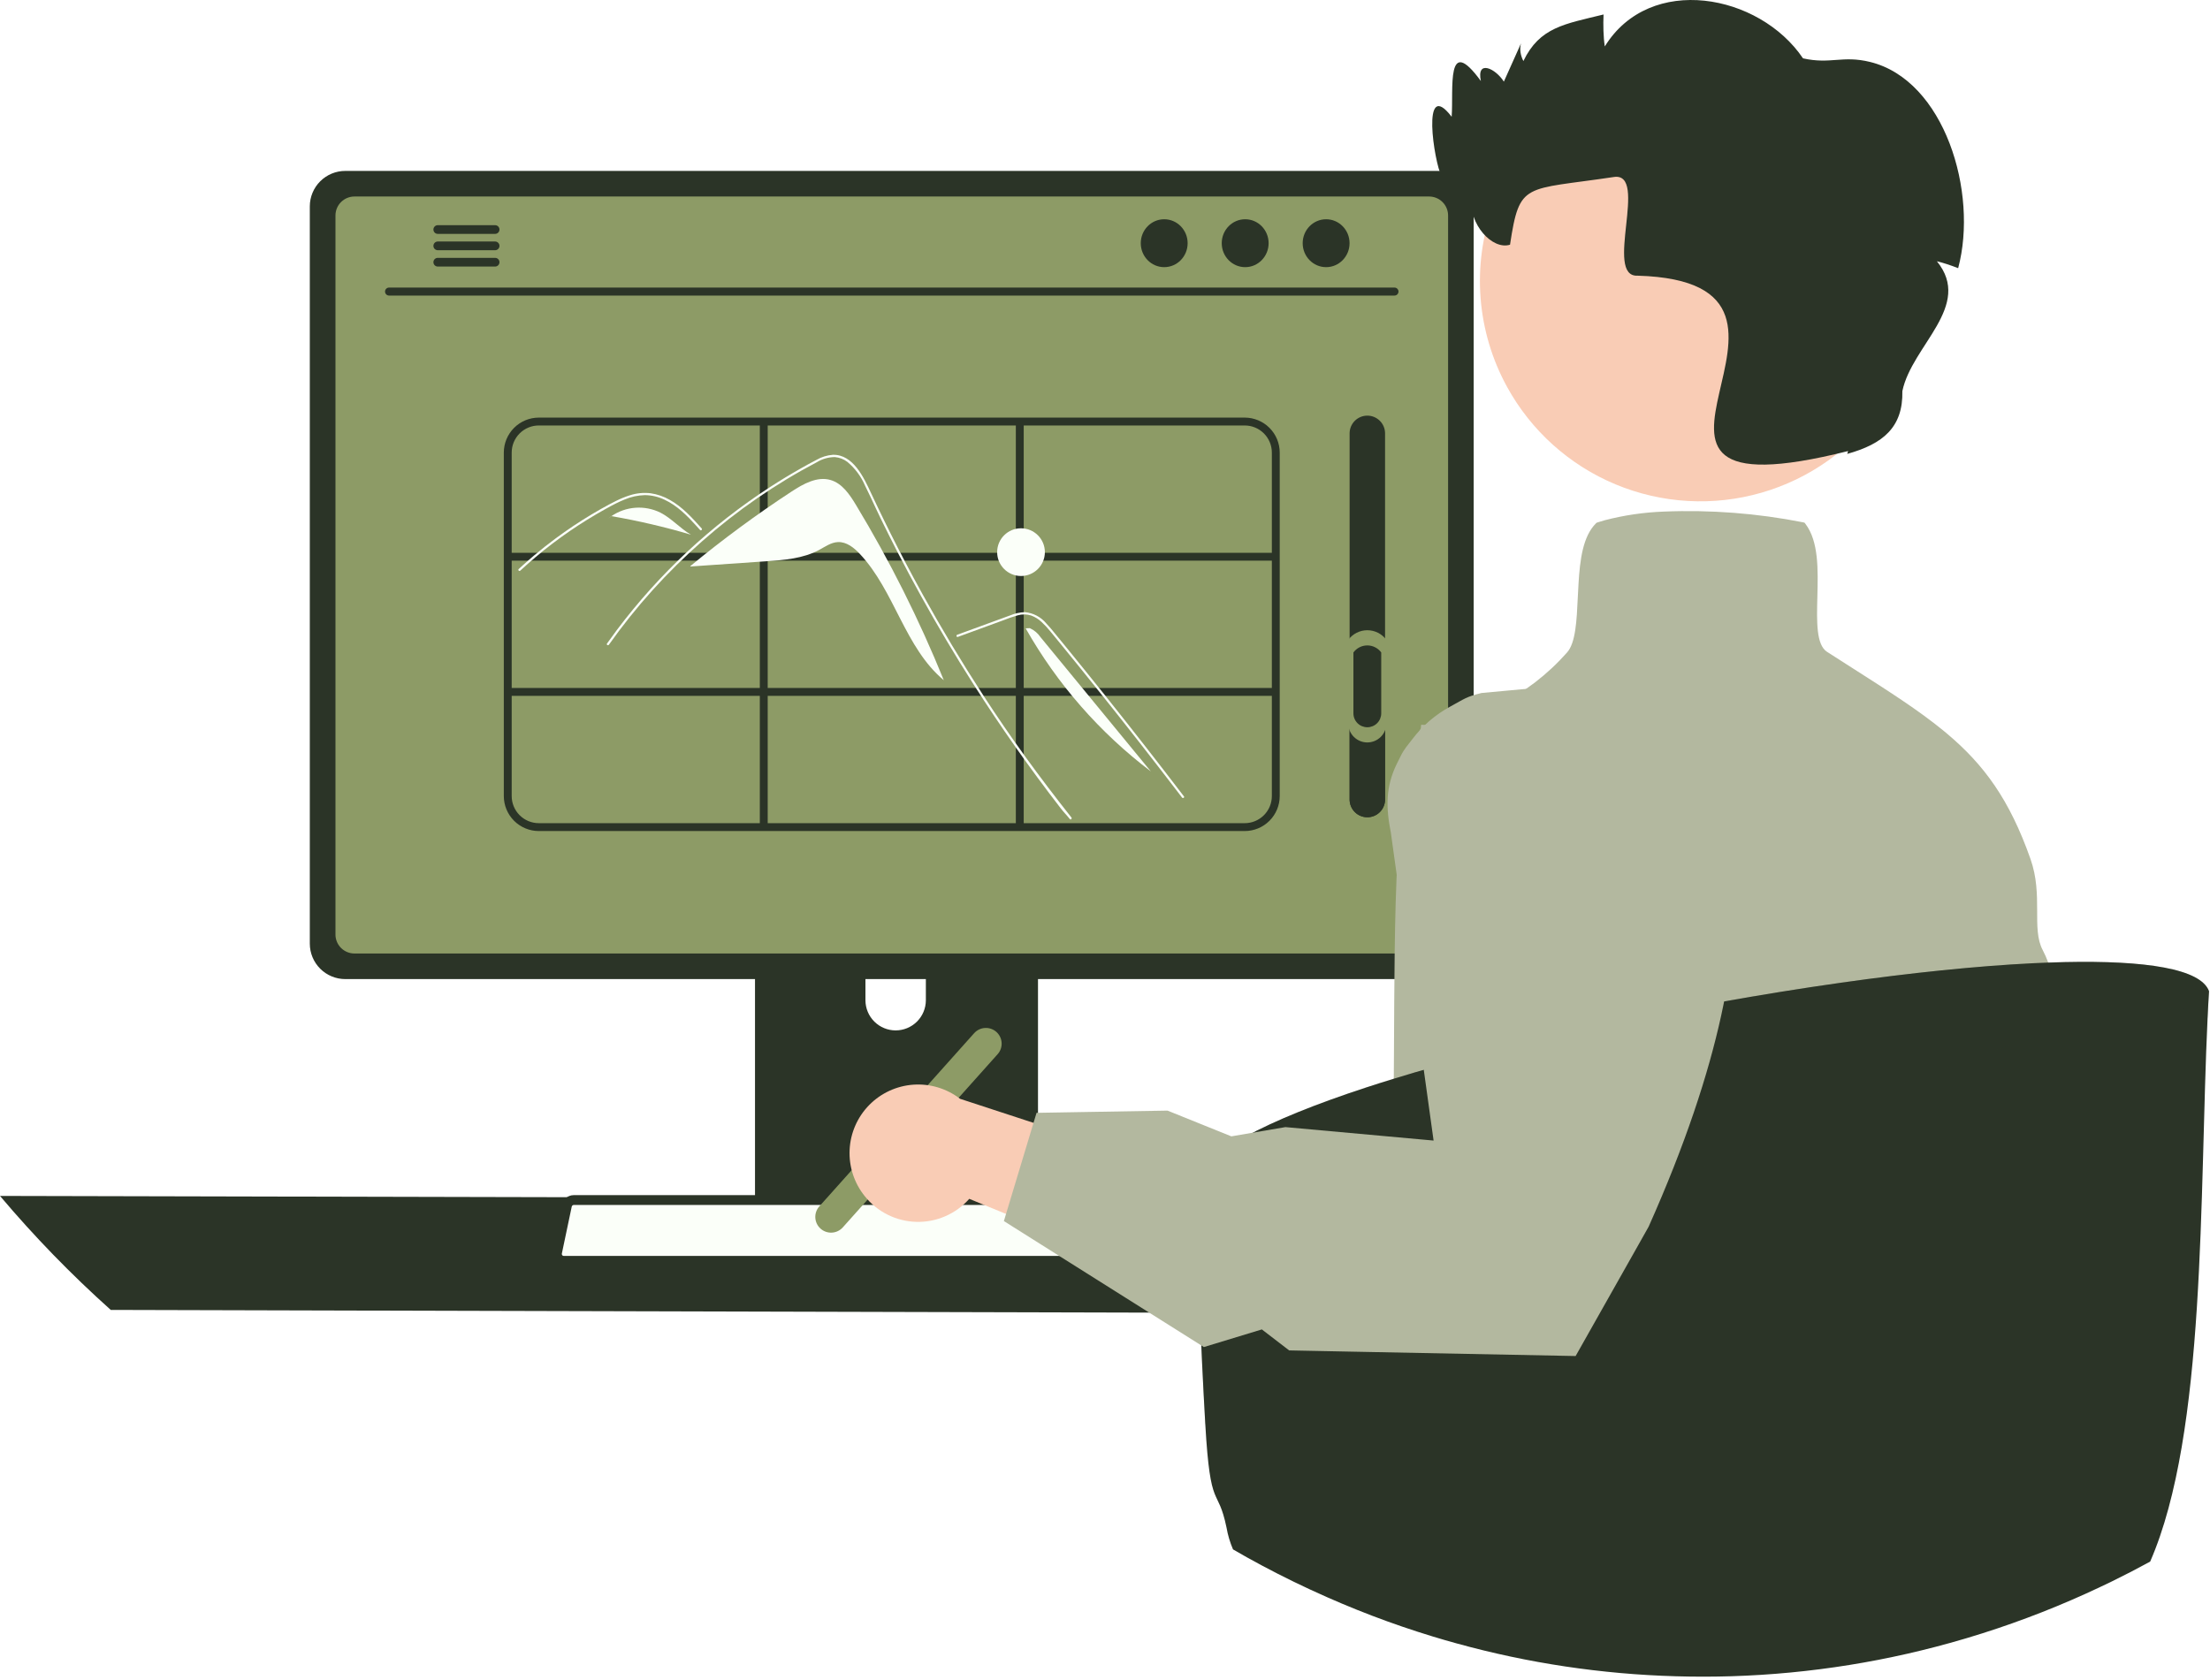
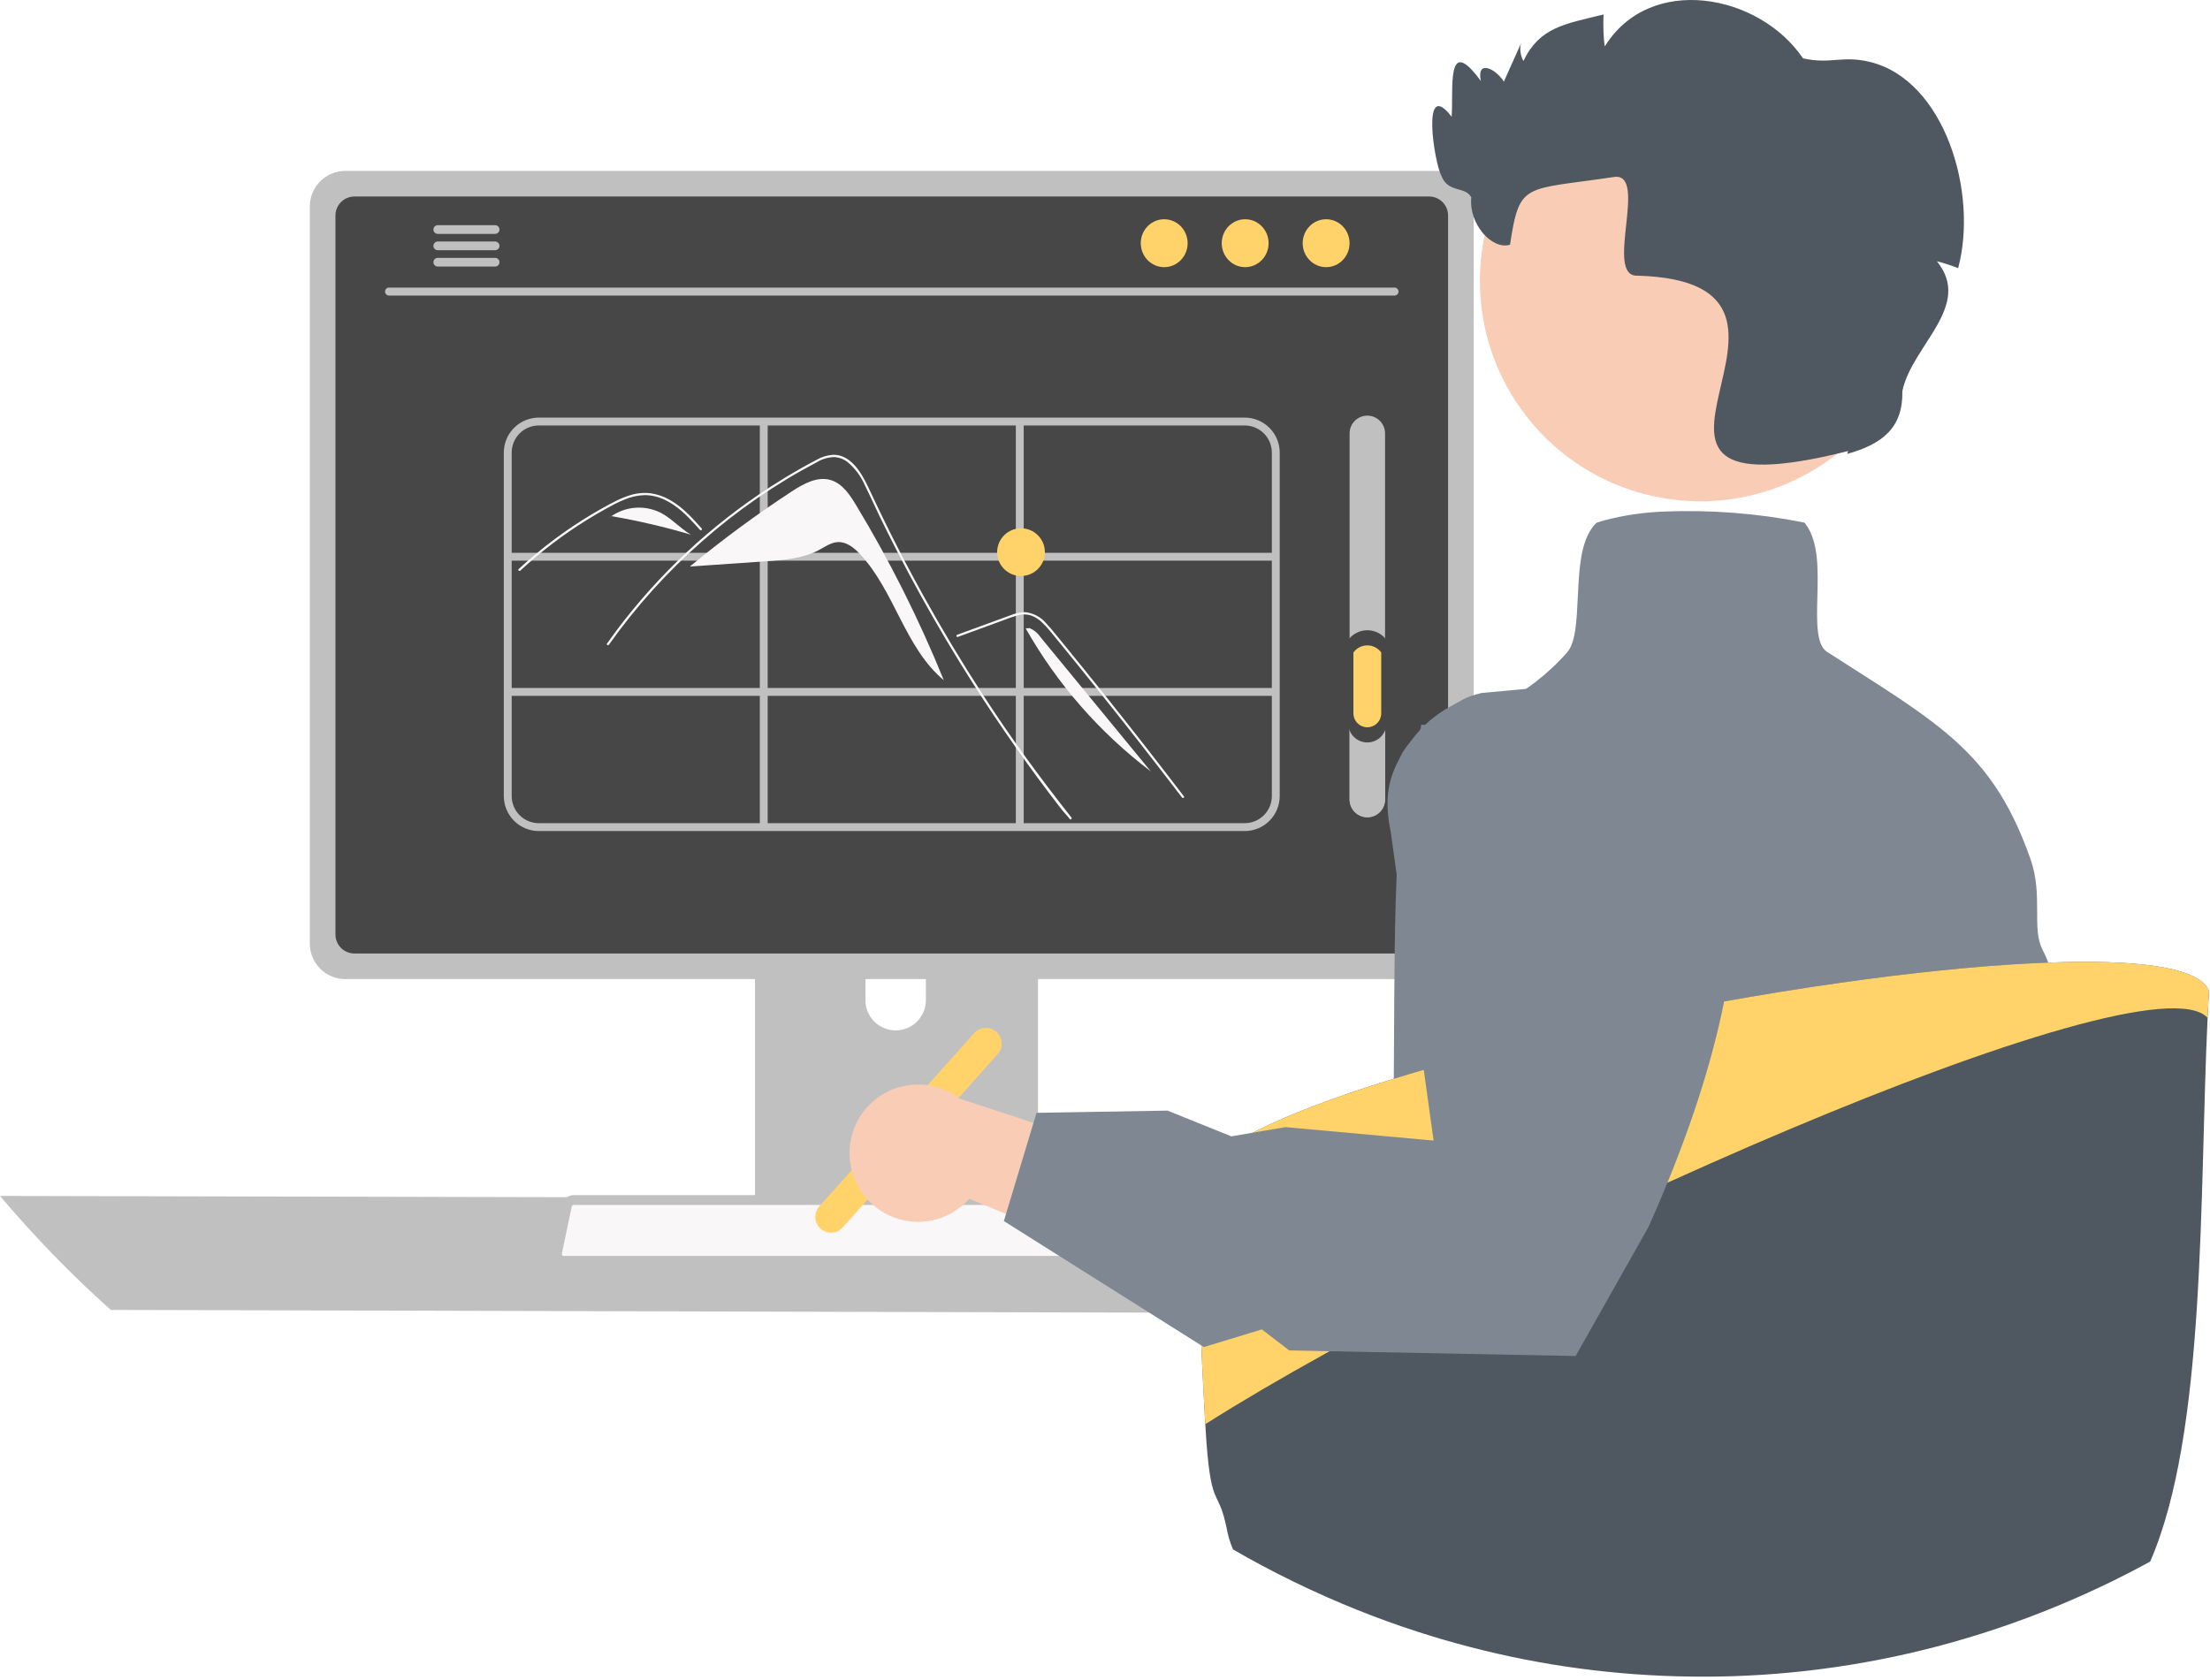
<svg xmlns="http://www.w3.org/2000/svg" width="505" height="384" viewBox="0 0 505 384" fill="none">
-   <path d="M0 273.356C7.819 282.62 16.275 291.327 25.308 299.411L366.933 300.311C375.966 292.227 384.422 283.52 392.241 274.256L0 273.356Z" fill="#2B3427" />
-   <path d="M172.523 186.226V278.531H237.189V186.226C237.19 185.562 236.978 184.916 236.585 184.381C236.191 183.847 235.636 183.452 235.002 183.256C234.703 183.158 234.39 183.109 234.075 183.112H175.646C175.237 183.112 174.831 183.191 174.452 183.348C174.074 183.504 173.73 183.733 173.44 184.022C173.15 184.311 172.919 184.655 172.762 185.033C172.605 185.411 172.524 185.817 172.523 186.226ZM197.76 217.943C197.777 216.123 198.512 214.384 199.804 213.103C201.097 211.823 202.843 211.104 204.663 211.104C206.482 211.104 208.228 211.823 209.521 213.103C210.814 214.384 211.549 216.123 211.566 217.943V228.653C211.556 230.477 210.825 232.224 209.531 233.511C208.238 234.798 206.487 235.521 204.663 235.521C202.838 235.521 201.087 234.798 199.794 233.511C198.5 232.224 197.769 230.477 197.76 228.653V217.943Z" fill="#2B3427" />
-   <path d="M172.328 275.579V284.48C172.33 284.941 172.513 285.383 172.838 285.71C173.163 286.037 173.604 286.222 174.065 286.226H235.653C236.114 286.224 236.556 286.039 236.881 285.712C237.207 285.384 237.39 284.942 237.39 284.48V275.579H172.328Z" fill="#2B3427" />
-   <path d="M70.793 47.157V215.693C70.795 217.84 71.649 219.9 73.167 221.418C74.686 222.937 76.745 223.791 78.893 223.793H328.645C330.793 223.791 332.852 222.937 334.371 221.418C335.889 219.9 336.743 217.84 336.745 215.693V47.157C336.74 45.011 335.885 42.955 334.366 41.439C332.848 39.922 330.791 39.069 328.645 39.066H78.893C76.747 39.069 74.69 39.922 73.172 41.439C71.653 42.955 70.798 45.011 70.793 47.157Z" fill="#2B3427" />
-   <path d="M76.656 49.254V213.614C76.658 214.761 77.115 215.861 77.926 216.672C78.738 217.484 79.838 217.941 80.985 217.943H326.57C327.718 217.941 328.818 217.484 329.629 216.672C330.44 215.861 330.897 214.761 330.899 213.614V49.254C330.899 48.105 330.443 47.003 329.632 46.19C328.82 45.377 327.719 44.919 326.57 44.916H80.985C79.836 44.919 78.735 45.377 77.924 46.19C77.112 47.003 76.656 48.105 76.656 49.254Z" fill="#8D9B66" />
-   <path d="M126.733 288.323C126.983 288.637 127.301 288.889 127.663 289.062C128.024 289.235 128.421 289.324 128.821 289.322H274.929C275.328 289.322 275.723 289.232 276.083 289.06C276.444 288.888 276.762 288.638 277.013 288.327C277.265 288.017 277.444 287.654 277.538 287.266C277.632 286.878 277.639 286.473 277.557 286.082L275.289 275.309C275.195 274.87 274.992 274.461 274.7 274.12C274.407 273.779 274.034 273.516 273.615 273.356C273.311 273.237 272.987 273.176 272.661 273.176H131.08C130.754 273.176 130.43 273.237 130.126 273.356C129.707 273.516 129.334 273.779 129.041 274.12C128.749 274.461 128.546 274.87 128.452 275.309L126.184 286.082C126.104 286.473 126.111 286.877 126.206 287.265C126.301 287.652 126.481 288.014 126.733 288.323Z" fill="#2B3427" />
-   <path d="M131.077 275.426C131.033 275.426 130.989 275.434 130.947 275.449C130.875 275.474 130.811 275.515 130.76 275.571C130.708 275.626 130.671 275.693 130.652 275.767L128.383 286.546C128.371 286.608 128.373 286.672 128.389 286.734C128.404 286.795 128.434 286.853 128.474 286.901L128.484 286.914C128.523 286.965 128.574 287.006 128.632 287.033C128.69 287.061 128.754 287.074 128.818 287.072H274.925C274.989 287.073 275.052 287.059 275.11 287.032C275.168 287.005 275.218 286.964 275.258 286.915C275.301 286.867 275.332 286.809 275.348 286.747C275.365 286.685 275.367 286.62 275.354 286.557L273.083 275.772C273.067 275.701 273.033 275.636 272.985 275.581C272.938 275.527 272.878 275.484 272.81 275.458C272.762 275.437 272.71 275.427 272.657 275.426H131.077Z" fill="#FBFFF9" />
-   <path d="M88.878 67.558H318.671C318.91 67.552 319.137 67.454 319.304 67.283C319.471 67.112 319.565 66.883 319.565 66.644C319.565 66.405 319.471 66.175 319.304 66.005C319.137 65.834 318.91 65.735 318.671 65.73H88.878C88.639 65.735 88.412 65.834 88.245 66.005C88.078 66.175 87.984 66.405 87.984 66.644C87.984 66.883 88.078 67.112 88.245 67.283C88.412 67.454 88.639 67.552 88.878 67.558Z" fill="#2B3427" />
-   <path d="M303.027 61.064C305.985 61.064 308.383 58.613 308.383 55.589C308.383 52.566 305.985 50.115 303.027 50.115C300.07 50.115 297.672 52.566 297.672 55.589C297.672 58.613 300.07 61.064 303.027 61.064Z" fill="#2B3427" />
-   <path d="M284.531 61.064C287.489 61.064 289.887 58.613 289.887 55.589C289.887 52.566 287.489 50.115 284.531 50.115C281.573 50.115 279.176 52.566 279.176 55.589C279.176 58.613 281.573 61.064 284.531 61.064Z" fill="#2B3427" />
-   <path d="M266.027 61.064C268.985 61.064 271.383 58.613 271.383 55.589C271.383 52.566 268.985 50.115 266.027 50.115C263.07 50.115 260.672 52.566 260.672 55.589C260.672 58.613 263.07 61.064 266.027 61.064Z" fill="#2B3427" />
-   <path d="M99.039 52.467C99.038 52.597 99.063 52.725 99.112 52.845C99.161 52.965 99.233 53.074 99.325 53.166C99.416 53.258 99.524 53.331 99.643 53.381C99.763 53.431 99.891 53.457 100.02 53.457H113.16C113.42 53.451 113.667 53.344 113.849 53.158C114.03 52.972 114.132 52.723 114.132 52.463C114.132 52.203 114.03 51.953 113.849 51.768C113.667 51.582 113.42 51.474 113.16 51.468H100.02C99.758 51.471 99.507 51.578 99.324 51.766C99.14 51.953 99.037 52.205 99.039 52.467Z" fill="#2B3427" />
-   <path d="M99.039 56.202C99.038 56.332 99.063 56.46 99.112 56.58C99.161 56.7 99.233 56.809 99.325 56.901C99.416 56.993 99.524 57.066 99.643 57.116C99.763 57.166 99.891 57.192 100.02 57.192H113.16C113.42 57.187 113.668 57.079 113.849 56.894C114.031 56.708 114.133 56.458 114.133 56.198C114.133 55.938 114.031 55.688 113.849 55.502C113.668 55.316 113.42 55.209 113.16 55.203H100.02C99.758 55.207 99.507 55.313 99.324 55.501C99.14 55.688 99.037 55.94 99.039 56.202Z" fill="#2B3427" />
-   <path d="M99.039 59.928C99.037 60.191 99.14 60.443 99.324 60.63C99.507 60.817 99.758 60.924 100.02 60.928H113.16C113.42 60.921 113.667 60.814 113.849 60.628C114.03 60.442 114.132 60.193 114.132 59.933C114.132 59.673 114.03 59.424 113.849 59.238C113.667 59.052 113.42 58.944 113.16 58.938H100.02C99.891 58.939 99.763 58.965 99.643 59.015C99.524 59.065 99.416 59.138 99.325 59.23C99.233 59.322 99.161 59.431 99.112 59.551C99.063 59.671 99.038 59.799 99.039 59.928Z" fill="#2B3427" />
-   <path d="M284.433 95.452H123.118C120.999 95.455 118.967 96.298 117.469 97.796C115.97 99.295 115.127 101.326 115.125 103.446V181.959C115.127 184.079 115.97 186.11 117.469 187.609C118.967 189.108 120.999 189.951 123.118 189.953H284.433C286.552 189.951 288.584 189.108 290.083 187.609C291.581 186.11 292.424 184.079 292.426 181.959V103.446C292.424 101.326 291.581 99.295 290.082 97.796C288.584 96.298 286.552 95.455 284.433 95.452ZM290.626 103.446V126.352H233.926V97.252H284.433C286.075 97.254 287.649 97.907 288.81 99.068C289.971 100.229 290.624 101.804 290.626 103.446H290.626ZM175.425 157.253V128.152H232.126V157.253H175.425ZM232.126 159.053V188.153H175.425V159.053H232.126ZM173.625 157.253H116.925V128.152H173.625V157.253ZM175.425 126.352V97.252H232.126V126.352H175.425ZM233.926 128.152H290.626V157.253H233.926V128.152ZM123.118 97.252H173.625V126.352H116.925V103.446C116.927 101.804 117.58 100.229 118.741 99.068C119.902 97.907 121.476 97.254 123.118 97.252V97.252ZM116.925 181.959V159.053H173.625V188.153H123.118C121.476 188.151 119.902 187.498 118.741 186.337C117.58 185.176 116.927 183.601 116.925 181.959ZM284.433 188.153H233.926V159.053H290.626V181.959C290.625 183.601 289.972 185.176 288.81 186.337C287.649 187.498 286.075 188.151 284.433 188.153H284.433Z" fill="#2B3427" />
-   <path d="M195.577 115.386C194.146 113.018 192.449 110.49 189.793 109.717C186.716 108.822 183.556 110.601 180.875 112.356C172.859 117.604 165.138 123.293 157.75 129.394L157.758 129.486L175.015 128.296C179.171 128.009 183.469 127.683 187.142 125.717C188.536 124.971 189.894 123.975 191.474 123.905C193.436 123.819 195.146 125.189 196.491 126.621C204.444 135.09 206.745 148.04 215.668 155.481C210.041 141.606 203.324 128.199 195.577 115.386Z" fill="#FBFFF9" />
-   <path d="M244.462 187.216C243.583 186.106 243.223 185.846 242.356 184.725C235.292 175.589 228.653 166.145 222.438 156.392C218.217 149.768 214.205 143.017 210.402 136.139C208.592 132.869 206.831 129.573 205.12 126.252C203.792 123.677 202.494 121.086 201.225 118.48C200.862 117.736 200.51 116.988 200.159 116.239C199.333 114.476 198.522 112.705 197.651 110.967C196.751 108.879 195.373 107.033 193.628 105.576C192.798 104.946 191.807 104.564 190.768 104.476C189.306 104.485 187.874 104.895 186.629 105.662C177.205 110.616 168.409 116.682 160.428 123.73C152.436 130.749 145.292 138.68 139.142 147.359C138.954 147.628 138.509 147.371 138.699 147.101C139.446 146.043 140.209 144.997 140.986 143.962C150.653 131.106 162.506 120.05 176.003 111.3C178.274 109.829 180.587 108.426 182.943 107.093C184.131 106.42 185.324 105.756 186.537 105.133C187.699 104.452 189.003 104.048 190.347 103.953C194.971 103.881 197.365 109.117 199.009 112.64C199.526 113.749 200.049 114.854 200.578 115.956C202.579 120.14 204.656 124.285 206.81 128.393C208.14 130.929 209.498 133.45 210.886 135.956C215.205 143.761 219.796 151.407 224.657 158.896C231.098 168.815 237.488 177.578 244.825 186.854C245.027 187.11 244.666 187.477 244.462 187.216Z" fill="#FBFFF9" />
-   <path d="M159.971 121.144C159.702 120.845 159.435 120.546 159.165 120.246C157.033 117.888 154.745 115.558 151.817 114.206C150.422 113.541 148.898 113.188 147.351 113.171C145.756 113.214 144.183 113.557 142.714 114.182C142.016 114.461 141.333 114.777 140.661 115.114C139.893 115.501 139.138 115.913 138.387 116.329C136.977 117.11 135.585 117.924 134.212 118.773C131.479 120.462 128.832 122.279 126.27 124.226C124.942 125.236 123.642 126.278 122.369 127.354C121.185 128.353 120.025 129.38 118.888 130.432C118.645 130.657 118.283 130.294 118.526 130.07C118.825 129.791 119.128 129.514 119.431 129.24C120.286 128.466 121.156 127.708 122.039 126.964C123.649 125.605 125.301 124.299 126.994 123.046C129.628 121.095 132.352 119.276 135.166 117.59C136.573 116.749 137.999 115.942 139.444 115.171C139.881 114.938 140.322 114.711 140.769 114.495C141.782 113.984 142.835 113.555 143.917 113.213C145.45 112.717 147.072 112.558 148.672 112.746C150.218 112.971 151.706 113.486 153.06 114.264C155.935 115.871 158.164 118.355 160.334 120.78C160.553 121.026 160.192 121.391 159.971 121.144Z" fill="#FBFFF9" />
-   <path d="M218.874 145.579L225.762 143.06L229.182 141.809C230.287 141.364 231.414 140.976 232.559 140.646C233.559 140.36 234.622 140.373 235.615 140.685C236.501 141.012 237.311 141.515 237.999 142.162C238.701 142.809 239.355 143.507 239.954 144.25C240.699 145.145 241.432 146.049 242.169 146.951C245.211 150.67 248.232 154.406 251.234 158.158C254.235 161.909 257.217 165.677 260.178 169.461C263.147 173.254 266.095 177.063 269.023 180.887C269.382 181.356 269.74 181.825 270.098 182.293C270.296 182.553 270.742 182.297 270.541 182.034C267.592 178.171 264.622 174.324 261.631 170.493C258.633 166.652 255.615 162.828 252.576 159.02C249.536 155.212 246.476 151.42 243.396 147.645C242.629 146.705 241.86 145.765 241.09 144.827C240.441 144.035 239.798 143.235 239.086 142.499C238.48 141.768 237.735 141.164 236.895 140.721C236.054 140.278 235.135 140.006 234.189 139.919C233.044 139.959 231.915 140.207 230.859 140.651C229.707 141.068 228.558 141.492 227.408 141.913L220.471 144.45L218.737 145.084C218.429 145.197 218.562 145.693 218.874 145.579V145.579Z" fill="#FBFFF9" />
-   <path d="M150.911 117.173C149.141 116.301 147.171 115.915 145.203 116.056C143.234 116.197 141.339 116.859 139.711 117.974C145.847 119.032 151.915 120.449 157.886 122.216C155.406 120.763 153.467 118.486 150.911 117.173Z" fill="#FBFFF9" />
-   <path d="M139.674 117.968L139 118.515C139.228 118.324 139.465 118.144 139.708 117.974L139.674 117.968Z" fill="#FBFFF9" />
-   <path d="M237.74 145.604C237.137 144.715 236.296 144.014 235.314 143.579L234.367 143.617C241.575 156.354 251.311 167.484 262.975 176.323L237.74 145.604Z" fill="#FBFFF9" />
-   <path d="M233.309 131.658C236.32 131.658 238.762 129.217 238.762 126.205C238.762 123.194 236.32 120.752 233.309 120.752C230.297 120.752 227.855 123.194 227.855 126.205C227.855 129.217 230.297 131.658 233.309 131.658Z" fill="#FBFFF9" />
-   <path d="M312.445 186.803C313.518 186.801 314.547 186.374 315.307 185.615C316.066 184.856 316.493 183.827 316.495 182.753V99.052C316.495 97.978 316.068 96.948 315.308 96.189C314.549 95.429 313.519 95.002 312.445 95.002C311.37 95.002 310.34 95.429 309.581 96.189C308.821 96.948 308.395 97.978 308.395 99.052V182.753C308.396 183.827 308.823 184.856 309.583 185.615C310.342 186.374 311.371 186.801 312.445 186.803Z" fill="#2B3427" />
-   <path d="M312.445 186.803C313.518 186.801 314.547 186.374 315.307 185.615C316.066 184.856 316.493 183.827 316.495 182.753V165.005C316.028 164.369 315.418 163.852 314.715 163.495C314.011 163.139 313.233 162.953 312.445 162.953C311.656 162.953 310.878 163.139 310.174 163.495C309.471 163.852 308.861 164.369 308.395 165.005V182.753C308.396 183.827 308.823 184.856 309.583 185.615C310.342 186.374 311.371 186.801 312.445 186.803Z" fill="#2B3427" />
-   <path d="M312.442 169.703C313.596 169.701 314.703 169.242 315.52 168.425C316.336 167.609 316.796 166.502 316.797 165.347V146.26C316.296 145.576 315.64 145.019 314.883 144.636C314.126 144.253 313.29 144.053 312.442 144.053C311.593 144.053 310.757 144.253 310 144.636C309.243 145.019 308.588 145.576 308.086 146.26V165.347C308.088 166.502 308.547 167.609 309.364 168.425C310.18 169.242 311.287 169.701 312.442 169.703Z" fill="#8D9B66" />
-   <path d="M312.443 166.232C313.285 166.231 314.092 165.896 314.688 165.3C315.283 164.705 315.618 163.897 315.62 163.055V149.133C315.254 148.634 314.775 148.228 314.223 147.949C313.671 147.669 313.061 147.523 312.443 147.523C311.824 147.523 311.214 147.669 310.662 147.949C310.11 148.228 309.632 148.634 309.266 149.133V163.055C309.267 163.897 309.602 164.705 310.198 165.3C310.793 165.896 311.6 166.231 312.443 166.232Z" fill="#2B3427" />
-   <path d="M187.5 280.834C186.789 280.197 186.36 279.305 186.306 278.352C186.253 277.399 186.58 276.463 187.215 275.751L222.6 236.158C222.915 235.806 223.296 235.519 223.722 235.314C224.148 235.108 224.61 234.989 225.082 234.963C225.554 234.936 226.027 235.003 226.473 235.159C226.919 235.315 227.33 235.558 227.683 235.873C228.035 236.188 228.322 236.569 228.527 236.995C228.732 237.421 228.852 237.883 228.878 238.355C228.905 238.827 228.838 239.3 228.682 239.746C228.526 240.193 228.283 240.604 227.968 240.956L192.584 280.549C191.947 281.26 191.054 281.689 190.101 281.743C189.148 281.796 188.213 281.47 187.5 280.834Z" fill="#8D9B66" />
-   <path d="M481.039 346.022C481.039 352.583 479.491 357.605 479.68 361.619C469.065 366.253 458.15 370.168 447.01 373.338C445.75 373.698 444.49 374.04 443.221 374.382C436.354 353.357 429.478 334.106 426.769 332.063C420.568 327.41 417.462 346.661 417.462 342.008C417.462 337.355 420.568 337.355 412.818 331.154C405.06 324.953 409.713 297.044 409.713 297.044L398.859 269.135L411 224.62L426.769 166.795H442.276C442.276 166.795 442.735 167.128 443.5 167.749C447.379 170.917 459.079 181.501 457.783 193.156C457.396 196.63 458.26 206.728 459.763 220.174C464.335 260.774 474.838 304.91 474.838 316.556C474.838 332.063 481.039 336.716 481.039 346.022Z" fill="#E6E6E6" />
-   <path d="M468.037 220.022C468.019 219.977 468.01 219.941 467.992 219.905C467.645 218.969 467.239 218.055 466.777 217.169C464.158 212.246 466.93 204.686 463.978 196.334C459.208 182.798 453.394 174.815 444.871 167.66C444.619 167.444 444.367 167.237 444.106 167.021L444.097 167.012C438.409 162.341 431.551 157.976 423.037 152.54C421.264 151.406 419.41 150.227 417.484 148.985C415 147.392 415.135 142.082 415.279 136.466C415.441 130.229 415.612 123.767 412.552 119.735L412.354 119.474L412.039 119.393C401.547 117.317 390.846 116.493 380.161 116.936H380.152C375.614 117.104 371.109 117.765 366.715 118.907C366.39 118.997 366.067 119.087 365.751 119.195C365.508 119.258 365.265 119.339 365.022 119.42L364.824 119.492L364.672 119.636C361.71 122.597 361.026 127.907 360.702 133.442V133.451C360.639 134.459 360.585 135.467 360.54 136.475C360.288 141.857 360.054 146.942 358.074 149.147C353.658 154.15 348.32 158.257 342.351 161.243C333.054 165.833 325.701 165.689 325.593 165.689L324.738 165.662L324.657 166.508C318.483 178.271 318.717 208.619 318.528 241.118C318.519 242.927 318.507 244.746 318.492 246.573C318.384 261.711 318.096 277.11 316.962 291.141C316.467 297.171 315.828 302.94 314.973 308.331C310.815 334.584 291.978 312.786 282.969 330.255C283.265 331.973 283.763 333.65 284.454 335.25C285.489 335.862 286.551 336.456 287.604 337.05C292.275 339.651 297.033 342.078 301.878 344.331C302.148 344.457 302.418 344.583 302.688 344.7C311.575 348.812 320.735 352.306 330.102 355.158C331.929 355.716 333.756 356.247 335.601 356.751C351.922 361.257 368.726 363.774 385.651 364.248C385.719 364.241 385.789 364.238 385.858 364.239C405.873 363.686 425.757 360.82 445.114 355.698C445.384 355.626 445.654 355.554 445.924 355.482C447.193 355.14 448.453 354.798 449.713 354.438C460.853 351.268 471.768 347.354 482.383 342.72C482.394 343.115 482.433 343.509 482.5 343.899C482.509 344.026 482.528 344.153 482.554 344.277C482.572 344.133 482.59 343.989 482.599 343.845C482.653 343.422 482.698 342.99 482.743 342.558C488.252 288.846 476.812 243.242 468.037 220.022Z" fill="#B3B89F" />
-   <path d="M344.345 88.381C349.838 98.425 358.588 106.3 369.155 110.707C379.721 115.115 391.473 115.792 402.476 112.628C413.479 109.464 423.076 102.647 429.687 93.301C436.298 83.954 439.529 72.634 438.847 61.206C438.165 49.777 433.612 38.922 425.937 30.427C418.262 21.932 407.922 16.305 396.621 14.471C385.321 12.637 373.732 14.707 363.765 20.339C353.797 25.971 346.045 34.83 341.785 45.456C341.554 46.033 341.347 46.61 341.139 47.209C338.731 53.908 337.771 61.042 338.324 68.139C338.876 75.236 340.929 82.135 344.345 88.381Z" fill="#F9CCB5" />
-   <path d="M504.784 226.574C504.658 228.473 504.547 230.495 504.451 232.64C502.543 273.042 504.19 327.429 491.328 356.94C488.449 358.515 485.539 360.021 482.598 361.458C482.481 361.512 482.373 361.566 482.274 361.62C481.482 362.007 480.69 362.385 479.898 362.745C479.87 362.77 479.836 362.789 479.799 362.799C471.102 366.909 462.139 370.43 452.97 373.338C451.845 373.698 450.711 374.04 449.577 374.382C449.334 374.454 449.091 374.526 448.848 374.598C431.574 379.707 413.716 382.577 395.712 383.14C394.776 383.167 393.858 383.185 392.967 383.203C392.652 383.212 392.346 383.221 392.04 383.221C391.032 383.23 390.033 383.239 389.025 383.239C386.991 383.239 384.966 383.209 382.95 383.149C366.026 382.674 349.221 380.157 332.9 375.651C331.055 375.147 329.228 374.617 327.401 374.059C318.034 371.207 308.874 367.712 299.987 363.6C299.717 363.483 299.447 363.357 299.177 363.231C294.335 360.981 289.577 358.554 284.903 355.95C283.85 355.356 282.788 354.762 281.753 354.15C281.063 352.55 280.564 350.873 280.268 349.155C278.225 339.336 276.587 345.96 275.417 325.53C274.346 306.801 273.662 288.018 273.41 277.281C273.329 274.419 273.302 272.124 273.293 270.558C274.247 263.736 289.583 255.996 311.948 248.643C314.063 247.95 316.25 247.257 318.491 246.572C324.539 244.71 331.001 242.882 337.751 241.118C354.942 236.618 374.031 232.487 392.976 229.076C402.327 227.402 411.642 225.899 420.687 224.621C436.554 222.371 451.566 220.814 464.409 220.175C465.642 220.112 466.848 220.058 468.036 220.022C469.314 219.968 470.565 219.932 471.789 219.905C490.293 219.5 502.93 221.426 504.784 226.574Z" fill="#2B3427" />
-   <path opacity="0.2" d="M504.784 226.574C504.658 228.473 504.547 230.495 504.451 232.64C490.429 217.538 339.371 285.003 275.417 325.53C274.346 306.801 273.662 288.018 273.41 277.281C273.329 274.419 273.302 272.124 273.293 270.558C274.247 263.736 289.583 255.996 311.948 248.643C314.063 247.95 316.25 247.257 318.491 246.572C324.539 244.71 331.001 242.882 337.751 241.118C354.942 236.618 374.031 232.487 392.976 229.076C402.327 227.402 411.642 225.899 420.687 224.621C436.554 222.371 451.566 220.814 464.409 220.175C465.642 220.112 466.848 220.058 468.036 220.022C469.314 219.968 470.565 219.932 471.789 219.905C490.294 219.5 502.93 221.426 504.784 226.574Z" fill="#2B3427" />
-   <path d="M197.583 273.386C198.999 275.172 200.79 276.626 202.829 277.644C204.868 278.663 207.106 279.223 209.384 279.283C211.663 279.344 213.927 278.904 216.017 277.995C218.108 277.086 219.973 275.729 221.483 274.021L272.736 295.071L267.206 266.815L219.382 251.157C216.344 248.812 212.552 247.662 208.723 247.926C204.895 248.19 201.296 249.849 198.609 252.589C195.922 255.329 194.333 258.959 194.144 262.793C193.955 266.626 195.178 270.395 197.583 273.386Z" fill="#F9CCB5" />
-   <path d="M368.074 155.719L367.793 155.689L338.524 158.401C334.924 159.301 334.727 159.697 331.382 161.508C328.036 163.32 325.114 165.822 322.81 168.85C321.739 170.252 320.843 171.213 320.074 172.801L319.174 174.601C316.597 179.873 316.681 184.596 317.824 190.351L327.585 260.701L293.729 257.625L281.37 259.738L266.785 253.854L236.859 254.363L236.165 256.656L229.887 277.468L229.395 279.103L275.093 307.9L288.341 303.87L294.583 308.664L294.883 308.672L307.26 308.917L360.043 309.951L374.471 284.39L376.725 280.383C393.482 242.844 397.617 216.639 396.305 198.585C395.618 189.046 393.412 181.795 390.743 176.331C382.487 159.444 368.655 155.861 368.074 155.719Z" fill="#B3B89F" />
-   <path d="M447.453 61.297C445.761 60.632 444.068 60.075 442.597 59.719C450.905 69.948 436.879 78.925 434.703 89.394C434.884 97.705 430.238 101.475 422.109 103.751L422.299 103.101C356.186 119.663 425.927 64.532 374.237 63.013C366.359 63.463 376.88 39.238 368.78 40.457C348.213 43.551 347.255 41.425 345.05 55.93C341.047 57.213 335.557 51.287 336.206 45.099C334.741 42.494 330.912 44.161 329.372 40.209C327.742 37.193 324.642 17.466 331.713 26.688C332.181 20.392 330.36 7.523 338.389 18.519C337.344 13.516 341.784 15.683 343.641 18.658C344.954 15.734 346.268 12.825 347.565 9.901C347.201 11.216 347.438 12.655 348.103 13.954C351.835 6.201 357.532 5.499 366.422 3.31C366.319 5.685 366.375 8.464 366.707 10.613C377.03 -6.114 402.031 -1.441 411.999 13.336C418.316 14.747 420.986 12.608 427.314 14.156C444.318 18.313 452.09 43.953 447.453 61.297V61.297Z" fill="#2B3427" />
+   <path d="M0 273.356C7.819 282.62 16.275 291.327 25.308 299.411L366.933 300.311C375.966 292.227 384.422 283.52 392.241 274.256L0 273.356Z" fill="#C0C0C0" />
+   <path d="M172.523 186.226V278.531H237.189V186.226C237.19 185.563 236.978 184.916 236.585 184.381C236.191 183.847 235.636 183.452 235.002 183.256C234.703 183.158 234.39 183.109 234.075 183.112H175.646C175.237 183.112 174.831 183.192 174.452 183.348C174.074 183.504 173.73 183.733 173.44 184.022C173.15 184.311 172.919 184.655 172.762 185.033C172.605 185.411 172.524 185.817 172.523 186.226ZM197.76 217.943C197.777 216.123 198.512 214.384 199.804 213.103C201.097 211.823 202.843 211.104 204.663 211.104C206.482 211.104 208.228 211.823 209.521 213.103C210.814 214.384 211.549 216.123 211.566 217.943V228.653C211.556 230.477 210.825 232.224 209.531 233.511C208.238 234.798 206.487 235.521 204.663 235.521C202.838 235.521 201.087 234.798 199.794 233.511C198.5 232.224 197.769 230.477 197.76 228.653V217.943Z" fill="#C0C0C0" />
+   <path d="M172.326 275.579V284.48C172.328 284.941 172.511 285.383 172.836 285.71C173.161 286.037 173.602 286.222 174.063 286.226H235.651C236.112 286.224 236.554 286.039 236.88 285.712C237.205 285.385 237.388 284.942 237.388 284.48V275.579H172.326Z" fill="#C0C0C0" />
+   <path d="M70.795 47.157V215.693C70.797 217.84 71.651 219.9 73.169 221.418C74.688 222.937 76.747 223.791 78.895 223.793H328.647C330.795 223.791 332.854 222.937 334.373 221.418C335.891 219.9 336.745 217.84 336.747 215.693V47.157C336.742 45.011 335.887 42.955 334.368 41.439C332.85 39.922 330.793 39.069 328.647 39.066H78.895C76.749 39.069 74.692 39.922 73.174 41.439C71.655 42.955 70.8 45.011 70.795 47.157Z" fill="#C0C0C0" />
+   <path d="M76.654 49.254V213.614C76.656 214.761 77.113 215.861 77.924 216.672C78.736 217.484 79.836 217.941 80.983 217.943H326.568C327.716 217.941 328.816 217.484 329.627 216.672C330.439 215.861 330.895 214.761 330.897 213.614V49.254C330.897 48.105 330.441 47.003 329.63 46.19C328.818 45.377 327.717 44.919 326.568 44.916H80.983C79.834 44.919 78.733 45.377 77.922 46.19C77.11 47.003 76.654 48.105 76.654 49.254Z" fill="#474747" />
+   <path d="M126.731 288.323C126.981 288.637 127.299 288.889 127.661 289.062C128.022 289.235 128.419 289.324 128.819 289.322H274.927C275.326 289.322 275.721 289.232 276.081 289.06C276.442 288.888 276.76 288.637 277.011 288.327C277.263 288.017 277.442 287.654 277.536 287.266C277.63 286.878 277.637 286.473 277.555 286.082L275.287 275.309C275.193 274.87 274.99 274.461 274.698 274.12C274.405 273.779 274.032 273.516 273.613 273.356C273.309 273.237 272.985 273.176 272.659 273.176H131.078C130.752 273.176 130.428 273.237 130.124 273.356C129.705 273.516 129.332 273.779 129.039 274.12C128.747 274.461 128.544 274.87 128.45 275.309L126.182 286.082C126.102 286.473 126.109 286.877 126.204 287.265C126.299 287.652 126.479 288.014 126.731 288.323Z" fill="#C0C0C0" />
+   <path d="M131.075 275.426C131.031 275.426 130.987 275.434 130.945 275.449C130.873 275.474 130.809 275.515 130.758 275.571C130.706 275.626 130.669 275.693 130.65 275.767L128.381 286.546C128.369 286.608 128.371 286.672 128.387 286.734C128.402 286.795 128.432 286.853 128.472 286.902L128.482 286.914C128.521 286.965 128.572 287.006 128.63 287.033C128.688 287.061 128.752 287.074 128.816 287.072H274.923C274.987 287.073 275.05 287.059 275.108 287.032C275.166 287.005 275.216 286.964 275.256 286.915C275.299 286.867 275.33 286.809 275.346 286.747C275.363 286.685 275.365 286.62 275.352 286.557L273.082 275.772C273.065 275.701 273.031 275.636 272.984 275.581C272.936 275.527 272.876 275.484 272.808 275.458C272.76 275.437 272.708 275.427 272.655 275.426H131.075Z" fill="#F9F7F7" />
+   <path d="M88.88 67.558H318.673C318.912 67.552 319.139 67.454 319.306 67.283C319.473 67.112 319.567 66.883 319.567 66.644C319.567 66.405 319.473 66.175 319.306 66.004C319.139 65.834 318.912 65.735 318.673 65.73H88.88C88.641 65.735 88.414 65.834 88.247 66.004C88.08 66.175 87.986 66.405 87.986 66.644C87.986 66.883 88.08 67.112 88.247 67.283C88.414 67.454 88.641 67.552 88.88 67.558Z" fill="#C0C0C0" />
+   <path d="M303.029 61.064C305.987 61.064 308.385 58.613 308.385 55.589C308.385 52.566 305.987 50.115 303.029 50.115C300.072 50.115 297.674 52.566 297.674 55.589C297.674 58.613 300.072 61.064 303.029 61.064Z" fill="#FFD369" />
+   <path d="M284.529 61.064C287.487 61.064 289.885 58.613 289.885 55.589C289.885 52.566 287.487 50.115 284.529 50.115C281.572 50.115 279.174 52.566 279.174 55.589C279.174 58.613 281.572 61.064 284.529 61.064Z" fill="#FFD369" />
+   <path d="M266.027 61.064C268.985 61.064 271.383 58.613 271.383 55.589C271.383 52.566 268.985 50.115 266.027 50.115C263.07 50.115 260.672 52.566 260.672 55.589C260.672 58.613 263.07 61.064 266.027 61.064Z" fill="#FFD369" />
+   <path d="M99.039 52.467C99.038 52.597 99.063 52.725 99.112 52.845C99.161 52.965 99.233 53.074 99.325 53.166C99.416 53.258 99.524 53.331 99.643 53.381C99.763 53.431 99.891 53.457 100.02 53.457H113.16C113.42 53.451 113.667 53.344 113.849 53.158C114.03 52.972 114.132 52.723 114.132 52.463C114.132 52.203 114.03 51.953 113.849 51.768C113.667 51.582 113.42 51.474 113.16 51.468H100.02C99.758 51.471 99.507 51.578 99.324 51.766C99.14 51.953 99.037 52.205 99.039 52.467Z" fill="#C0C0C0" />
+   <path d="M99.039 56.202C99.038 56.332 99.063 56.46 99.112 56.58C99.161 56.7 99.233 56.809 99.325 56.901C99.416 56.993 99.524 57.066 99.643 57.116C99.763 57.166 99.891 57.192 100.02 57.192H113.16C113.42 57.187 113.668 57.079 113.849 56.894C114.031 56.708 114.133 56.458 114.133 56.198C114.133 55.938 114.031 55.688 113.849 55.502C113.668 55.316 113.42 55.209 113.16 55.203H100.02C99.758 55.207 99.507 55.313 99.324 55.501C99.14 55.688 99.037 55.94 99.039 56.202Z" fill="#C0C0C0" />
+   <path d="M99.039 59.928C99.037 60.191 99.14 60.443 99.324 60.63C99.507 60.817 99.758 60.924 100.02 60.927H113.16C113.42 60.921 113.667 60.814 113.849 60.628C114.03 60.442 114.132 60.193 114.132 59.933C114.132 59.673 114.03 59.424 113.849 59.238C113.667 59.052 113.42 58.944 113.16 58.938H100.02C99.891 58.939 99.763 58.965 99.643 59.015C99.524 59.065 99.416 59.138 99.325 59.23C99.233 59.322 99.161 59.431 99.112 59.551C99.063 59.671 99.038 59.799 99.039 59.928Z" fill="#C0C0C0" />
+   <path d="M284.431 95.452H123.116C120.997 95.455 118.965 96.298 117.467 97.796C115.968 99.295 115.126 101.326 115.123 103.446V181.959C115.125 184.079 115.968 186.11 117.467 187.609C118.965 189.108 120.997 189.951 123.116 189.953H284.431C286.55 189.951 288.582 189.108 290.081 187.609C291.579 186.11 292.422 184.079 292.424 181.959V103.446C292.422 101.326 291.579 99.295 290.08 97.796C288.582 96.298 286.55 95.455 284.431 95.452ZM290.624 103.446V126.352H233.924V97.252H284.431C286.073 97.254 287.647 97.907 288.808 99.068C289.969 100.229 290.623 101.804 290.624 103.446H290.624ZM175.423 157.253V128.152H232.124V157.253H175.423ZM232.124 159.053V188.153H175.423V159.053H232.124ZM173.623 157.253H116.923V128.152H173.623V157.253ZM175.423 126.352V97.252H232.124V126.352H175.423ZM233.924 128.152H290.624V157.253H233.924V128.152ZM123.116 97.252H173.624V126.352H116.923V103.446C116.925 101.804 117.578 100.229 118.739 99.068C119.9 97.907 121.474 97.254 123.116 97.252V97.252ZM116.923 181.959V159.053H173.624V188.153H123.116C121.474 188.151 119.9 187.498 118.739 186.337C117.578 185.176 116.925 183.601 116.923 181.959ZM284.431 188.153H233.924V159.053H290.624V181.959C290.623 183.601 289.97 185.176 288.808 186.337C287.647 187.498 286.073 188.151 284.431 188.153H284.431Z" fill="#C0C0C0" />
+   <path d="M195.577 115.386C194.146 113.018 192.449 110.49 189.793 109.717C186.716 108.822 183.556 110.601 180.875 112.356C172.859 117.604 165.138 123.293 157.75 129.394L157.758 129.486L175.015 128.296C179.171 128.009 183.469 127.683 187.142 125.717C188.536 124.971 189.894 123.975 191.474 123.905C193.436 123.819 195.146 125.189 196.491 126.621C204.444 135.09 206.745 148.04 215.668 155.481C210.041 141.606 203.324 128.199 195.577 115.386Z" fill="#F9F7F7" />
+   <path d="M244.464 187.216C243.585 186.106 243.225 185.846 242.358 184.725C235.294 175.589 228.655 166.145 222.44 156.392C218.219 149.768 214.207 143.017 210.404 136.139C208.594 132.869 206.833 129.573 205.122 126.252C203.794 123.677 202.496 121.086 201.227 118.48C200.864 117.736 200.512 116.988 200.161 116.239C199.335 114.476 198.523 112.705 197.653 110.967C196.752 108.879 195.374 107.033 193.63 105.576C192.8 104.946 191.809 104.564 190.77 104.476C189.308 104.485 187.876 104.895 186.631 105.662C177.207 110.616 168.411 116.682 160.43 123.73C152.438 130.749 145.294 138.68 139.144 147.359C138.956 147.628 138.511 147.371 138.7 147.101C139.448 146.043 140.211 144.997 140.988 143.962C150.655 131.106 162.508 120.05 176.005 111.3C178.276 109.829 180.589 108.426 182.945 107.093C184.133 106.42 185.326 105.756 186.539 105.133C187.701 104.452 189.005 104.048 190.349 103.953C194.973 103.881 197.367 109.117 199.011 112.64C199.528 113.749 200.051 114.854 200.58 115.956C202.581 120.14 204.658 124.285 206.812 128.393C208.142 130.929 209.5 133.45 210.888 135.956C215.207 143.761 219.797 151.407 224.659 158.896C231.1 168.815 237.49 177.578 244.827 186.854C245.029 187.11 244.668 187.477 244.464 187.216Z" fill="#F9F7F7" />
+   <path d="M159.971 121.144C159.702 120.845 159.435 120.545 159.165 120.246C157.033 117.888 154.745 115.558 151.817 114.206C150.422 113.541 148.898 113.188 147.351 113.171C145.756 113.214 144.183 113.557 142.714 114.182C142.016 114.461 141.333 114.777 140.661 115.114C139.893 115.501 139.138 115.913 138.387 116.329C136.977 117.11 135.585 117.924 134.212 118.773C131.479 120.462 128.832 122.279 126.27 124.226C124.942 125.236 123.642 126.278 122.369 127.354C121.185 128.353 120.025 129.38 118.888 130.432C118.645 130.657 118.283 130.294 118.526 130.07C118.825 129.791 119.128 129.514 119.431 129.24C120.286 128.466 121.156 127.708 122.039 126.964C123.649 125.605 125.301 124.299 126.994 123.046C129.628 121.095 132.352 119.276 135.166 117.59C136.573 116.749 137.999 115.942 139.444 115.171C139.881 114.938 140.322 114.711 140.769 114.495C141.782 113.984 142.835 113.555 143.917 113.213C145.45 112.717 147.072 112.558 148.672 112.746C150.218 112.971 151.706 113.486 153.06 114.264C155.935 115.871 158.164 118.355 160.334 120.78C160.553 121.026 160.192 121.391 159.971 121.144Z" fill="#F9F7F7" />
+   <path d="M218.872 145.579L225.76 143.059L229.18 141.809C230.285 141.364 231.412 140.976 232.557 140.646C233.558 140.36 234.62 140.373 235.613 140.685C236.499 141.012 237.309 141.515 237.997 142.162C238.699 142.809 239.353 143.507 239.952 144.25C240.697 145.145 241.43 146.049 242.167 146.951C245.209 150.67 248.23 154.406 251.232 158.158C254.233 161.909 257.215 165.677 260.176 169.461C263.145 173.254 266.093 177.063 269.021 180.887C269.38 181.356 269.738 181.824 270.096 182.293C270.294 182.553 270.74 182.297 270.539 182.034C267.59 178.171 264.62 174.324 261.629 170.493C258.632 166.652 255.613 162.828 252.574 159.02C249.534 155.212 246.474 151.42 243.394 147.645C242.627 146.705 241.858 145.765 241.088 144.827C240.439 144.035 239.796 143.235 239.084 142.499C238.478 141.768 237.733 141.164 236.893 140.721C236.052 140.278 235.133 140.006 234.187 139.919C233.042 139.959 231.913 140.207 230.857 140.651C229.705 141.068 228.556 141.492 227.406 141.913L220.469 144.45L218.735 145.084C218.427 145.197 218.56 145.693 218.872 145.579V145.579Z" fill="#F9F7F7" />
+   <path d="M150.913 117.173C149.143 116.301 147.173 115.915 145.205 116.056C143.236 116.197 141.341 116.859 139.713 117.974C145.849 119.032 151.917 120.449 157.888 122.216C155.408 120.763 153.469 118.486 150.913 117.173Z" fill="#F9F7F7" />
+   <path d="M139.676 117.968L139.002 118.515C139.23 118.324 139.467 118.144 139.71 117.974L139.676 117.968Z" fill="#F9F7F7" />
+   <path d="M237.74 145.604C237.137 144.715 236.296 144.014 235.314 143.579L234.367 143.617C241.575 156.354 251.311 167.484 262.975 176.323L237.74 145.604Z" fill="#F9F7F7" />
+   <path d="M233.309 131.658C236.32 131.658 238.762 129.217 238.762 126.205C238.762 123.194 236.32 120.752 233.309 120.752C230.297 120.752 227.855 123.194 227.855 126.205C227.855 129.217 230.297 131.658 233.309 131.658Z" fill="#FFD369" />
+   <path d="M312.443 186.803C313.516 186.801 314.545 186.374 315.305 185.615C316.064 184.856 316.491 183.827 316.493 182.753V99.052C316.493 97.978 316.066 96.948 315.306 96.189C314.547 95.429 313.517 95.002 312.443 95.002C311.368 95.002 310.338 95.429 309.579 96.189C308.819 96.948 308.393 97.978 308.393 99.052V182.753C308.394 183.827 308.821 184.856 309.581 185.615C310.34 186.374 311.369 186.801 312.443 186.803Z" fill="#C0C0C0" />
+   <path d="M312.443 186.803C313.516 186.801 314.545 186.374 315.305 185.615C316.064 184.856 316.491 183.827 316.493 182.753V165.005C316.026 164.369 315.416 163.852 314.713 163.495C314.009 163.139 313.231 162.953 312.443 162.953C311.654 162.953 310.876 163.139 310.173 163.495C309.469 163.852 308.859 164.369 308.393 165.005V182.753C308.394 183.827 308.821 184.856 309.581 185.615C310.34 186.374 311.369 186.801 312.443 186.803Z" fill="#C0C0C0" />
+   <path d="M312.444 169.703C313.598 169.701 314.705 169.242 315.522 168.425C316.338 167.609 316.798 166.502 316.799 165.347V146.26C316.298 145.576 315.642 145.019 314.885 144.636C314.128 144.253 313.292 144.053 312.444 144.053C311.595 144.053 310.759 144.253 310.002 144.636C309.245 145.019 308.59 145.576 308.088 146.26V165.347C308.09 166.502 308.549 167.609 309.366 168.425C310.182 169.242 311.289 169.701 312.444 169.703Z" fill="#474747" />
+   <path d="M312.443 166.232C313.285 166.231 314.092 165.896 314.688 165.3C315.283 164.705 315.618 163.897 315.62 163.055V149.133C315.254 148.634 314.775 148.228 314.223 147.949C313.671 147.669 313.061 147.523 312.443 147.523C311.824 147.523 311.214 147.669 310.662 147.949C310.11 148.228 309.632 148.634 309.266 149.133V163.055C309.267 163.897 309.602 164.705 310.198 165.3C310.793 165.896 311.6 166.231 312.443 166.232Z" fill="#FFD369" />
+   <path d="M187.5 280.834C186.789 280.197 186.36 279.305 186.306 278.352C186.253 277.399 186.58 276.463 187.215 275.751L222.6 236.158C222.915 235.806 223.296 235.519 223.722 235.314C224.148 235.108 224.61 234.989 225.082 234.963C225.554 234.936 226.027 235.003 226.473 235.159C226.919 235.315 227.33 235.558 227.683 235.873C228.035 236.188 228.322 236.569 228.527 236.995C228.732 237.421 228.852 237.883 228.878 238.355C228.905 238.827 228.838 239.3 228.682 239.746C228.526 240.193 228.283 240.604 227.968 240.956L192.584 280.549C191.947 281.26 191.054 281.689 190.101 281.743C189.148 281.796 188.213 281.47 187.5 280.834Z" fill="#FFD369" />
+   <path d="M481.037 346.022C481.037 352.583 479.489 357.605 479.678 361.619C469.063 366.253 458.148 370.168 447.008 373.338C445.748 373.698 444.488 374.04 443.219 374.382C436.352 353.357 429.476 334.106 426.767 332.063C420.566 327.41 417.461 346.661 417.461 342.008C417.461 337.355 420.566 337.355 412.817 331.154C405.058 324.953 409.712 297.044 409.712 297.044L398.857 269.135L410.999 224.62L426.767 166.795H442.274C442.274 166.795 442.733 167.128 443.498 167.749C447.377 170.917 459.077 181.501 457.781 193.156C457.394 196.63 458.258 206.728 459.761 220.174C464.333 260.774 474.836 304.91 474.836 316.556C474.836 332.063 481.037 336.716 481.037 346.022Z" fill="#E6E6E6" />
+   <path d="M468.035 220.022C468.017 219.977 468.008 219.941 467.99 219.905C467.643 218.969 467.237 218.055 466.775 217.169C464.156 212.246 466.928 204.686 463.976 196.334C459.206 182.798 453.392 174.815 444.869 167.66C444.617 167.444 444.365 167.237 444.104 167.021L444.095 167.012C438.407 162.341 431.549 157.976 423.035 152.54C421.262 151.406 419.408 150.227 417.482 148.985C414.998 147.392 415.133 142.082 415.277 136.466C415.439 130.229 415.61 123.767 412.55 119.735L412.352 119.474L412.037 119.393C401.545 117.317 390.844 116.493 380.159 116.936H380.15C375.612 117.104 371.107 117.765 366.713 118.907C366.388 118.997 366.065 119.087 365.75 119.195C365.507 119.258 365.264 119.339 365.02 119.42L364.822 119.492L364.67 119.636C361.709 122.597 361.024 127.907 360.7 133.442V133.451C360.638 134.459 360.584 135.467 360.538 136.475C360.286 141.857 360.053 146.942 358.072 149.147C353.656 154.15 348.318 158.257 342.349 161.243C333.052 165.833 325.699 165.689 325.591 165.689L324.736 165.662L324.655 166.508C318.481 178.271 318.715 208.619 318.526 241.118C318.517 242.928 318.505 244.746 318.49 246.573C318.382 261.711 318.094 277.11 316.96 291.141C316.465 297.171 315.826 302.94 314.971 308.331C310.813 334.584 291.976 312.786 282.967 330.255C283.263 331.973 283.761 333.65 284.452 335.25C285.487 335.862 286.549 336.456 287.602 337.05C292.273 339.651 297.031 342.078 301.876 344.331C302.146 344.457 302.416 344.583 302.686 344.7C311.573 348.812 320.733 352.306 330.1 355.158C331.927 355.716 333.754 356.247 335.599 356.751C351.92 361.257 368.725 363.774 385.649 364.248C385.717 364.241 385.787 364.238 385.856 364.239C405.871 363.686 425.755 360.82 445.112 355.698C445.382 355.626 445.652 355.554 445.922 355.482C447.191 355.14 448.451 354.798 449.711 354.438C460.851 351.268 471.766 347.354 482.381 342.72C482.392 343.115 482.431 343.51 482.498 343.899C482.508 344.026 482.526 344.153 482.552 344.277C482.57 344.133 482.588 343.989 482.597 343.845C482.651 343.422 482.696 342.99 482.741 342.558C488.25 288.846 476.81 243.243 468.035 220.022Z" fill="#7F8792" />
+   <path d="M344.343 88.381C349.836 98.425 358.587 106.3 369.153 110.707C379.719 115.115 391.471 115.792 402.474 112.628C413.477 109.464 423.074 102.647 429.685 93.301C436.296 83.954 439.527 72.634 438.845 61.206C438.163 49.777 433.61 38.922 425.935 30.427C418.26 21.932 407.92 16.305 396.619 14.471C385.319 12.637 373.73 14.707 363.763 20.339C353.795 25.971 346.043 34.83 341.783 45.456C341.552 46.033 341.345 46.61 341.137 47.209C338.729 53.908 337.769 61.042 338.322 68.139C338.874 75.236 340.927 82.135 344.343 88.381Z" fill="#F9CCB5" />
+   <path d="M504.784 226.574C504.658 228.473 504.547 230.495 504.451 232.64C502.543 273.042 504.19 327.429 491.328 356.94C488.449 358.515 485.539 360.021 482.598 361.458C482.481 361.512 482.373 361.566 482.274 361.62C481.482 362.007 480.69 362.385 479.898 362.745C479.87 362.77 479.836 362.789 479.799 362.799C471.102 366.909 462.139 370.43 452.97 373.338C451.845 373.698 450.711 374.04 449.577 374.382C449.334 374.454 449.091 374.526 448.848 374.598C431.574 379.707 413.716 382.577 395.712 383.14C394.776 383.167 393.858 383.185 392.967 383.203C392.652 383.212 392.346 383.221 392.04 383.221C391.032 383.23 390.033 383.239 389.025 383.239C386.991 383.239 384.966 383.209 382.95 383.149C366.026 382.674 349.221 380.157 332.9 375.652C331.055 375.148 329.228 374.617 327.401 374.059C318.034 371.207 308.874 367.712 299.987 363.6C299.717 363.483 299.447 363.357 299.177 363.231C294.335 360.981 289.577 358.554 284.903 355.95C283.85 355.356 282.788 354.762 281.753 354.15C281.063 352.55 280.564 350.873 280.268 349.155C278.225 339.336 276.587 345.96 275.417 325.53C274.346 306.801 273.662 288.018 273.41 277.281C273.329 274.419 273.302 272.124 273.293 270.558C274.247 263.736 289.583 255.996 311.948 248.643C314.063 247.95 316.25 247.257 318.491 246.573C324.539 244.71 331.001 242.882 337.751 241.118C354.942 236.618 374.031 232.487 392.976 229.076C402.327 227.402 411.642 225.899 420.687 224.621C436.554 222.371 451.566 220.814 464.409 220.175C465.642 220.112 466.848 220.058 468.036 220.022C469.314 219.968 470.565 219.932 471.789 219.905C490.293 219.5 502.93 221.426 504.784 226.574Z" fill="#4F5860" />
+   <path d="M504.784 226.574C504.658 228.473 504.547 230.495 504.451 232.64C490.429 217.538 339.371 285.003 275.417 325.53C274.346 306.801 273.662 288.018 273.41 277.281C273.329 274.419 273.302 272.124 273.293 270.558C274.247 263.736 289.583 255.996 311.948 248.643C314.063 247.95 316.25 247.257 318.491 246.572C324.539 244.71 331.001 242.882 337.751 241.118C354.942 236.618 374.031 232.487 392.976 229.076C402.327 227.402 411.642 225.899 420.687 224.621C436.554 222.371 451.566 220.814 464.409 220.175C465.642 220.112 466.848 220.058 468.036 220.022C469.314 219.968 470.565 219.932 471.789 219.905C490.294 219.5 502.93 221.426 504.784 226.574Z" fill="#FFD369" />
+   <path d="M197.581 273.386C198.997 275.172 200.788 276.626 202.827 277.644C204.866 278.663 207.104 279.223 209.382 279.283C211.661 279.344 213.925 278.904 216.015 277.995C218.106 277.086 219.971 275.729 221.481 274.021L272.734 295.071L267.204 266.815L219.38 251.157C216.342 248.812 212.55 247.662 208.721 247.926C204.893 248.19 201.294 249.849 198.607 252.589C195.92 255.329 194.331 258.959 194.142 262.793C193.953 266.626 195.177 270.395 197.581 273.386Z" fill="#F9CCB5" />
+   <path d="M368.072 155.719L367.791 155.689L338.522 158.401C334.922 159.301 334.725 159.697 331.38 161.508C328.034 163.32 325.112 165.823 322.808 168.85C321.737 170.252 320.841 171.213 320.072 172.801L319.172 174.601C316.595 179.873 316.679 184.596 317.822 190.351L327.583 260.701L293.727 257.625L281.368 259.738L266.783 253.854L236.857 254.363L236.163 256.656L229.885 277.468L229.393 279.103L275.091 307.9L288.34 303.87L294.581 308.664L294.881 308.672L307.258 308.917L360.041 309.951L374.469 284.39L376.724 280.383C393.48 242.844 397.615 216.639 396.303 198.585C395.616 189.046 393.41 181.795 390.741 176.331C382.485 159.444 368.653 155.861 368.072 155.719Z" fill="#7F8792" />
+   <path d="M447.451 61.297C445.759 60.632 444.066 60.075 442.595 59.719C450.903 69.948 436.877 78.925 434.701 89.394C434.882 97.705 430.236 101.475 422.107 103.751L422.297 103.101C356.184 119.663 425.925 64.532 374.235 63.013C366.357 63.463 376.878 39.238 368.778 40.457C348.212 43.551 347.253 41.425 345.048 55.93C341.045 57.213 335.555 51.287 336.204 45.099C334.739 42.494 330.91 44.161 329.37 40.209C327.74 37.193 324.64 17.466 331.711 26.688C332.179 20.392 330.358 7.523 338.387 18.519C337.342 13.516 341.782 15.683 343.639 18.658C344.952 15.734 346.266 12.825 347.563 9.901C347.199 11.216 347.436 12.655 348.101 13.954C351.833 6.201 357.53 5.499 366.42 3.31C366.317 5.685 366.373 8.464 366.705 10.613C377.028 -6.114 402.029 -1.441 411.997 13.336C418.314 14.747 420.984 12.608 427.312 14.156C444.316 18.313 452.089 43.953 447.451 61.297V61.297Z" fill="#4F5860" />
</svg>
